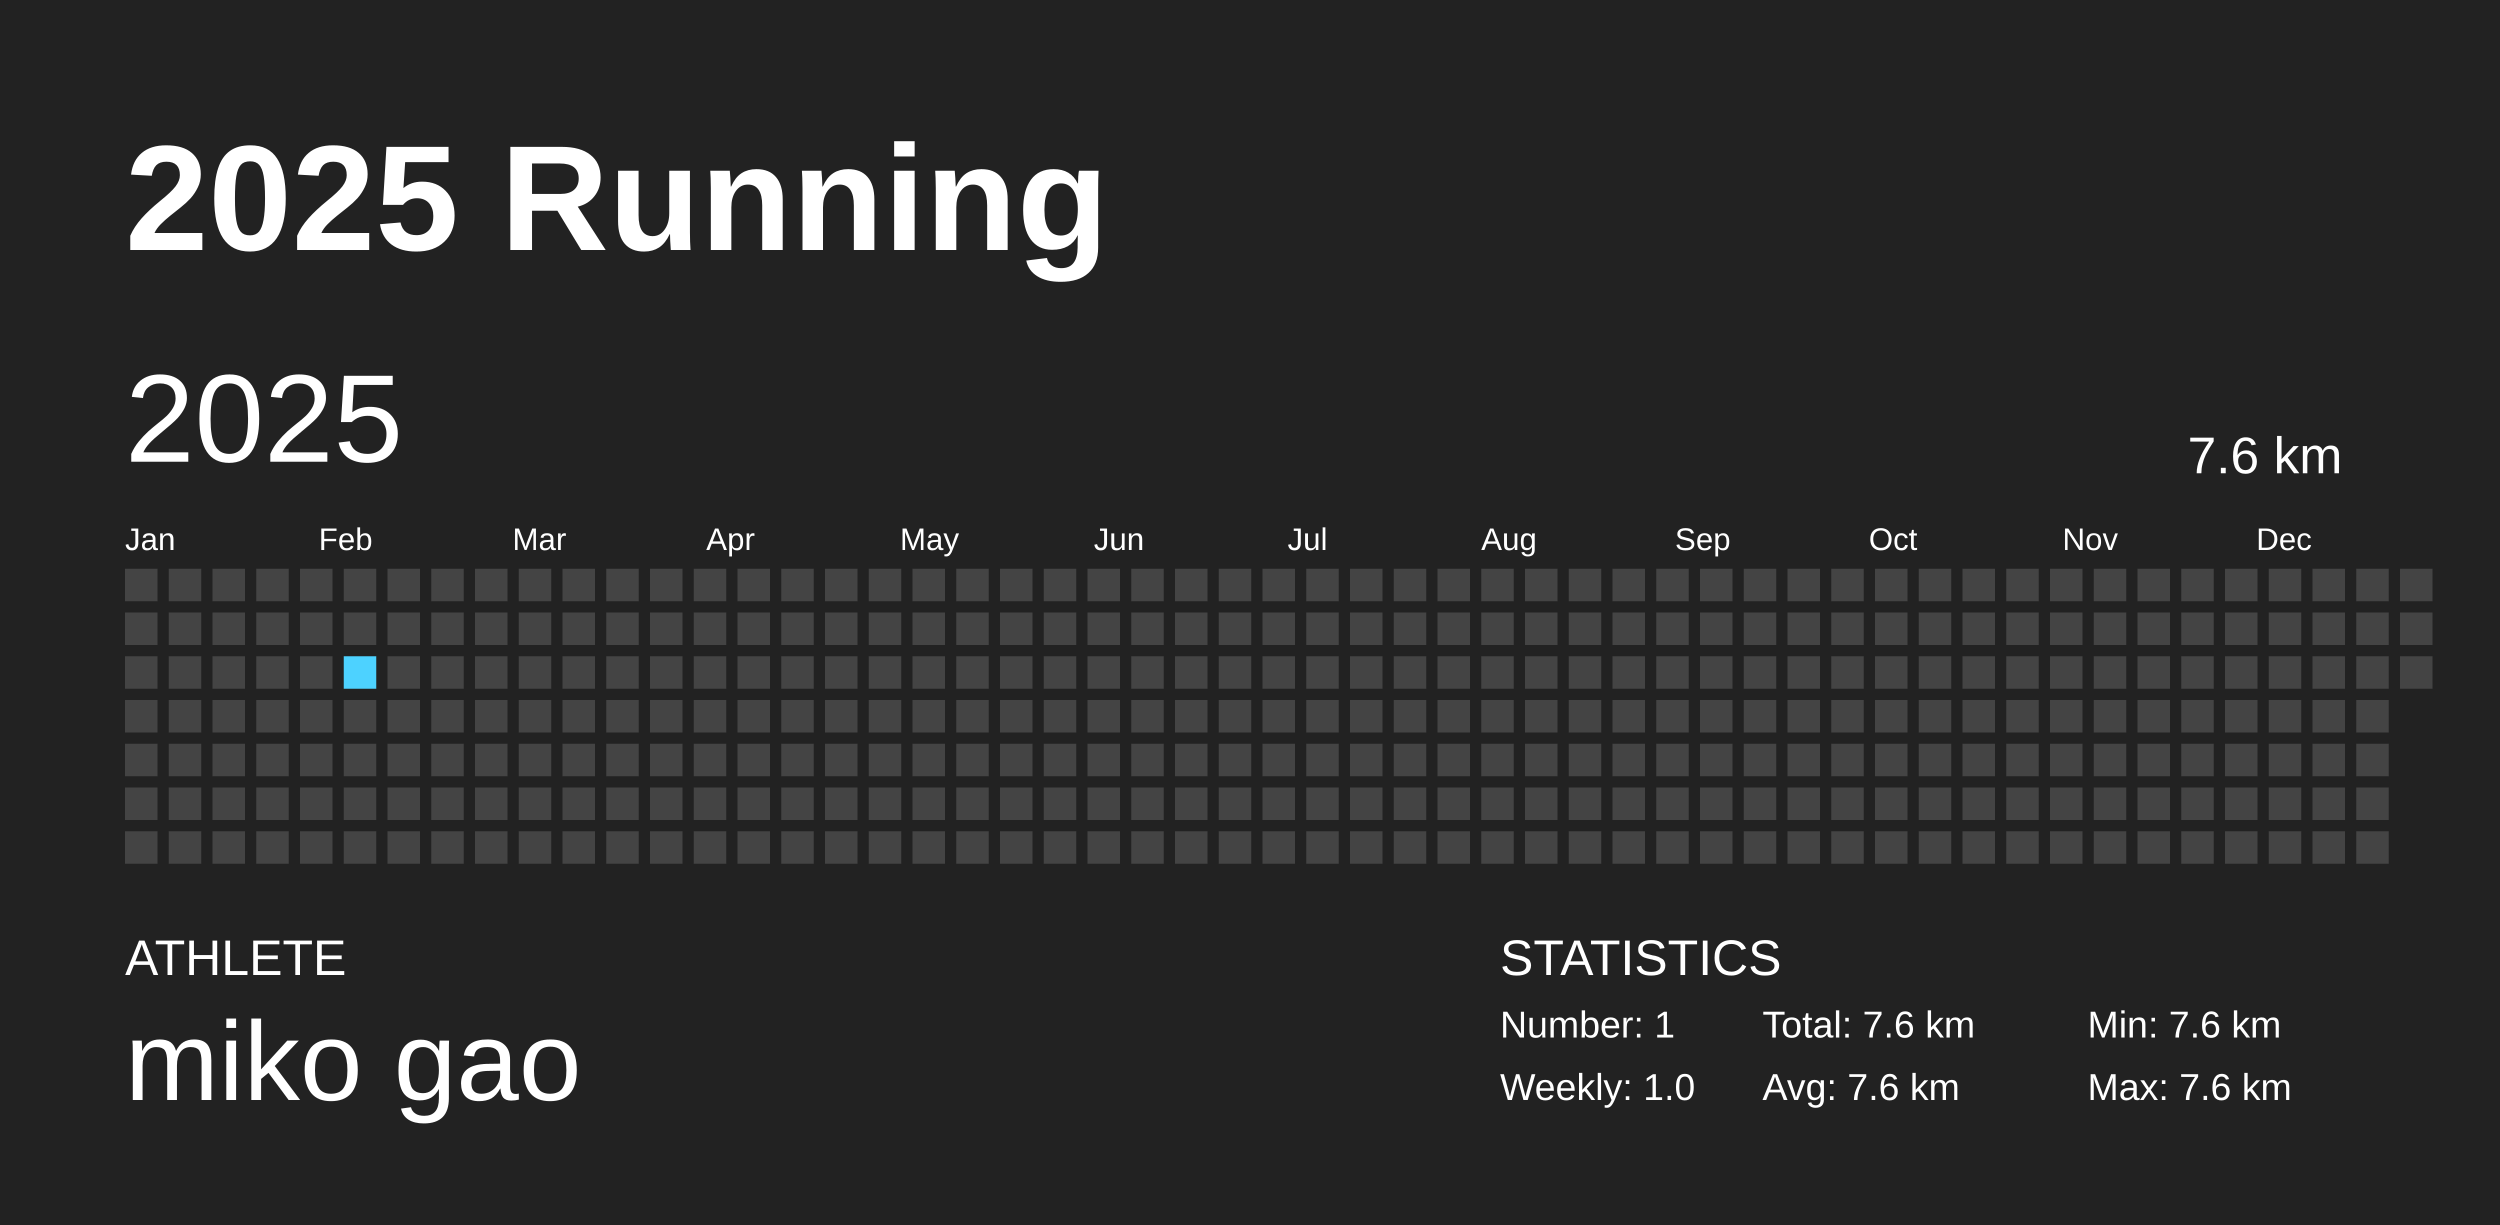
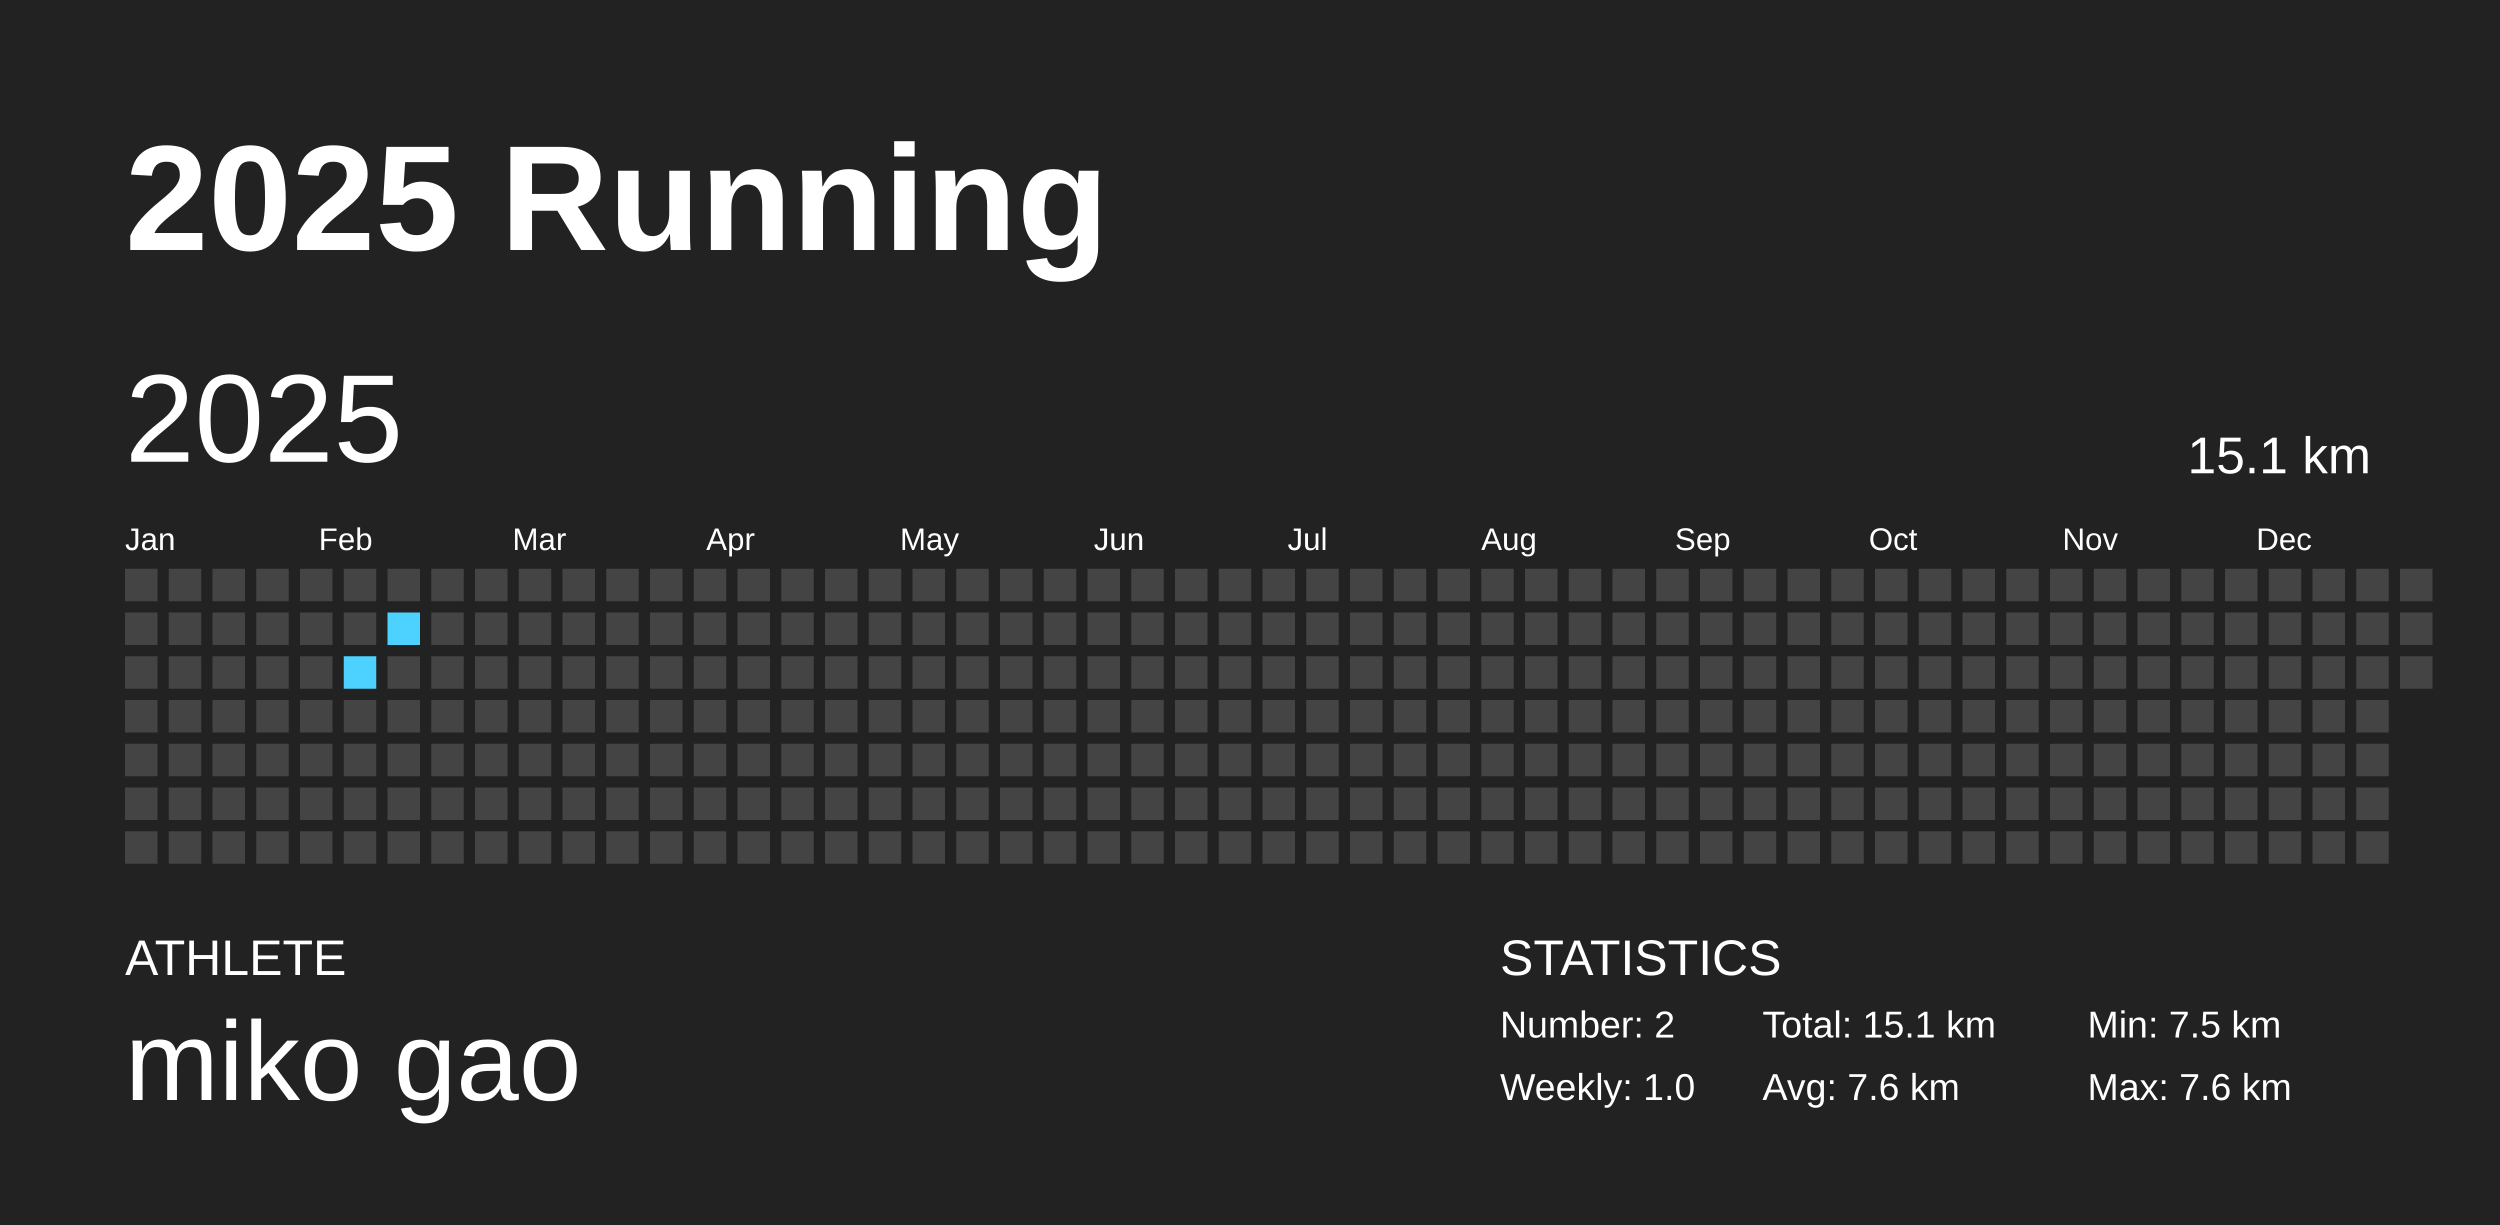
<svg xmlns="http://www.w3.org/2000/svg" baseProfile="full" height="98mm" version="1.1" viewBox="0,0,200,98" width="200mm">
  <defs />
  <rect fill="#222222" height="98" width="200" x="0" y="0" />
  <text fill="#FFFFFF" style="font-size:12px; font-family:Arial; font-weight:bold;" x="10" y="20">2025 Running</text>
  <text fill="#FFFFFF" style="font-size:4px; font-family:Arial" x="10" y="78">ATHLETE</text>
  <text fill="#FFFFFF" style="font-size:9px; font-family:Arial" x="10" y="88">miko gao</text>
  <text fill="#FFFFFF" style="font-size:4px; font-family:Arial" x="120" y="78">STATISTICS</text>
-   <text fill="#FFFFFF" style="font-size:3px; font-family:Arial" x="120" y="83">Number: 1</text>
+   <text fill="#FFFFFF" style="font-size:3px; font-family:Arial" x="120" y="83">Number: 2</text>
  <text fill="#FFFFFF" style="font-size:3px; font-family:Arial" x="120" y="88">Weekly: 1.0</text>
-   <text fill="#FFFFFF" style="font-size:3px; font-family:Arial" x="141" y="83">Total: 7.6 km</text>
+   <text fill="#FFFFFF" style="font-size:3px; font-family:Arial" x="141" y="83">Total: 15.1 km</text>
  <text fill="#FFFFFF" style="font-size:3px; font-family:Arial" x="141" y="88">Avg: 7.6 km</text>
-   <text fill="#FFFFFF" style="font-size:3px; font-family:Arial" x="167" y="83">Min: 7.6 km</text>
+   <text fill="#FFFFFF" style="font-size:3px; font-family:Arial" x="167" y="83">Min: 7.5 km</text>
  <text fill="#FFFFFF" style="font-size:3px; font-family:Arial" x="167" y="88">Max: 7.6 km</text>
  <text dominant-baseline="hanging" fill="#FFFFFF" style="font-size:10.0px; font-family:Arial;" x="10" y="30">2025</text>
-   <text dominant-baseline="hanging" fill="#FFFFFF" style="font-size:4.125px; font-family:Arial;" x="175" y="35">7.6 km</text>
+   <text dominant-baseline="hanging" fill="#FFFFFF" style="font-size:4.125px; font-family:Arial;" x="175" y="35">15.1 km</text>
  <text fill="#FFFFFF" style="font-size:2.5px; font-family:Arial" x="10.0" y="44">Jan</text>
  <text fill="#FFFFFF" style="font-size:2.5px; font-family:Arial" x="25.5" y="44">Feb</text>
  <text fill="#FFFFFF" style="font-size:2.5px; font-family:Arial" x="41.0" y="44">Mar</text>
  <text fill="#FFFFFF" style="font-size:2.5px; font-family:Arial" x="56.5" y="44">Apr</text>
  <text fill="#FFFFFF" style="font-size:2.5px; font-family:Arial" x="72.0" y="44">May</text>
  <text fill="#FFFFFF" style="font-size:2.5px; font-family:Arial" x="87.5" y="44">Jun</text>
  <text fill="#FFFFFF" style="font-size:2.5px; font-family:Arial" x="103.0" y="44">Jul</text>
  <text fill="#FFFFFF" style="font-size:2.5px; font-family:Arial" x="118.5" y="44">Aug</text>
  <text fill="#FFFFFF" style="font-size:2.5px; font-family:Arial" x="134.0" y="44">Sep</text>
  <text fill="#FFFFFF" style="font-size:2.5px; font-family:Arial" x="149.5" y="44">Oct</text>
  <text fill="#FFFFFF" style="font-size:2.5px; font-family:Arial" x="165.0" y="44">Nov</text>
  <text fill="#FFFFFF" style="font-size:2.5px; font-family:Arial" x="180.5" y="44">Dec</text>
  <rect fill="#444444" height="2.6" width="2.6" x="10.0" y="45.5" />
  <rect fill="#444444" height="2.6" width="2.6" x="10.0" y="49.0" />
  <rect fill="#444444" height="2.6" width="2.6" x="10.0" y="52.5" />
  <rect fill="#444444" height="2.6" width="2.6" x="10.0" y="56.0" />
  <rect fill="#444444" height="2.6" width="2.6" x="10.0" y="59.5" />
  <rect fill="#444444" height="2.6" width="2.6" x="10.0" y="63.0" />
  <rect fill="#444444" height="2.6" width="2.6" x="10.0" y="66.5" />
  <rect fill="#444444" height="2.6" width="2.6" x="13.5" y="45.5" />
  <rect fill="#444444" height="2.6" width="2.6" x="13.5" y="49.0" />
  <rect fill="#444444" height="2.6" width="2.6" x="13.5" y="52.5" />
  <rect fill="#444444" height="2.6" width="2.6" x="13.5" y="56.0" />
  <rect fill="#444444" height="2.6" width="2.6" x="13.5" y="59.5" />
  <rect fill="#444444" height="2.6" width="2.6" x="13.5" y="63.0" />
  <rect fill="#444444" height="2.6" width="2.6" x="13.5" y="66.5" />
  <rect fill="#444444" height="2.6" width="2.6" x="17.0" y="45.5" />
  <rect fill="#444444" height="2.6" width="2.6" x="17.0" y="49.0" />
  <rect fill="#444444" height="2.6" width="2.6" x="17.0" y="52.5" />
  <rect fill="#444444" height="2.6" width="2.6" x="17.0" y="56.0" />
  <rect fill="#444444" height="2.6" width="2.6" x="17.0" y="59.5" />
  <rect fill="#444444" height="2.6" width="2.6" x="17.0" y="63.0" />
  <rect fill="#444444" height="2.6" width="2.6" x="17.0" y="66.5" />
  <rect fill="#444444" height="2.6" width="2.6" x="20.5" y="45.5" />
  <rect fill="#444444" height="2.6" width="2.6" x="20.5" y="49.0" />
  <rect fill="#444444" height="2.6" width="2.6" x="20.5" y="52.5" />
  <rect fill="#444444" height="2.6" width="2.6" x="20.5" y="56.0" />
  <rect fill="#444444" height="2.6" width="2.6" x="20.5" y="59.5" />
  <rect fill="#444444" height="2.6" width="2.6" x="20.5" y="63.0" />
  <rect fill="#444444" height="2.6" width="2.6" x="20.5" y="66.5" />
  <rect fill="#444444" height="2.6" width="2.6" x="24.0" y="45.5" />
  <rect fill="#444444" height="2.6" width="2.6" x="24.0" y="49.0" />
  <rect fill="#444444" height="2.6" width="2.6" x="24.0" y="52.5" />
  <rect fill="#444444" height="2.6" width="2.6" x="24.0" y="56.0" />
  <rect fill="#444444" height="2.6" width="2.6" x="24.0" y="59.5" />
  <rect fill="#444444" height="2.6" width="2.6" x="24.0" y="63.0" />
  <rect fill="#444444" height="2.6" width="2.6" x="24.0" y="66.5" />
  <rect fill="#444444" height="2.6" width="2.6" x="27.5" y="45.5" />
  <rect fill="#444444" height="2.6" width="2.6" x="27.5" y="49.0" />
-   <rect fill="#4DD2FF" height="2.6" width="2.6" x="27.5" y="52.5" />
+   <rect fill="#4dd2ff" height="2.6" width="2.6" x="27.5" y="52.5" />
  <rect fill="#444444" height="2.6" width="2.6" x="27.5" y="56.0" />
  <rect fill="#444444" height="2.6" width="2.6" x="27.5" y="59.5" />
  <rect fill="#444444" height="2.6" width="2.6" x="27.5" y="63.0" />
  <rect fill="#444444" height="2.6" width="2.6" x="27.5" y="66.5" />
  <rect fill="#444444" height="2.6" width="2.6" x="31.0" y="45.5" />
-   <rect fill="#444444" height="2.6" width="2.6" x="31.0" y="49.0" />
+   <rect fill="#4dd2ff" height="2.6" width="2.6" x="31.0" y="49.0" />
  <rect fill="#444444" height="2.6" width="2.6" x="31.0" y="52.5" />
  <rect fill="#444444" height="2.6" width="2.6" x="31.0" y="56.0" />
  <rect fill="#444444" height="2.6" width="2.6" x="31.0" y="59.5" />
  <rect fill="#444444" height="2.6" width="2.6" x="31.0" y="63.0" />
  <rect fill="#444444" height="2.6" width="2.6" x="31.0" y="66.5" />
  <rect fill="#444444" height="2.6" width="2.6" x="34.5" y="45.5" />
  <rect fill="#444444" height="2.6" width="2.6" x="34.5" y="49.0" />
  <rect fill="#444444" height="2.6" width="2.6" x="34.5" y="52.5" />
  <rect fill="#444444" height="2.6" width="2.6" x="34.5" y="56.0" />
  <rect fill="#444444" height="2.6" width="2.6" x="34.5" y="59.5" />
  <rect fill="#444444" height="2.6" width="2.6" x="34.5" y="63.0" />
  <rect fill="#444444" height="2.6" width="2.6" x="34.5" y="66.5" />
  <rect fill="#444444" height="2.6" width="2.6" x="38.0" y="45.5" />
  <rect fill="#444444" height="2.6" width="2.6" x="38.0" y="49.0" />
  <rect fill="#444444" height="2.6" width="2.6" x="38.0" y="52.5" />
  <rect fill="#444444" height="2.6" width="2.6" x="38.0" y="56.0" />
  <rect fill="#444444" height="2.6" width="2.6" x="38.0" y="59.5" />
  <rect fill="#444444" height="2.6" width="2.6" x="38.0" y="63.0" />
  <rect fill="#444444" height="2.6" width="2.6" x="38.0" y="66.5" />
  <rect fill="#444444" height="2.6" width="2.6" x="41.5" y="45.5" />
  <rect fill="#444444" height="2.6" width="2.6" x="41.5" y="49.0" />
  <rect fill="#444444" height="2.6" width="2.6" x="41.5" y="52.5" />
  <rect fill="#444444" height="2.6" width="2.6" x="41.5" y="56.0" />
  <rect fill="#444444" height="2.6" width="2.6" x="41.5" y="59.5" />
  <rect fill="#444444" height="2.6" width="2.6" x="41.5" y="63.0" />
  <rect fill="#444444" height="2.6" width="2.6" x="41.5" y="66.5" />
  <rect fill="#444444" height="2.6" width="2.6" x="45.0" y="45.5" />
  <rect fill="#444444" height="2.6" width="2.6" x="45.0" y="49.0" />
  <rect fill="#444444" height="2.6" width="2.6" x="45.0" y="52.5" />
  <rect fill="#444444" height="2.6" width="2.6" x="45.0" y="56.0" />
  <rect fill="#444444" height="2.6" width="2.6" x="45.0" y="59.5" />
  <rect fill="#444444" height="2.6" width="2.6" x="45.0" y="63.0" />
  <rect fill="#444444" height="2.6" width="2.6" x="45.0" y="66.5" />
  <rect fill="#444444" height="2.6" width="2.6" x="48.5" y="45.5" />
  <rect fill="#444444" height="2.6" width="2.6" x="48.5" y="49.0" />
  <rect fill="#444444" height="2.6" width="2.6" x="48.5" y="52.5" />
  <rect fill="#444444" height="2.6" width="2.6" x="48.5" y="56.0" />
  <rect fill="#444444" height="2.6" width="2.6" x="48.5" y="59.5" />
  <rect fill="#444444" height="2.6" width="2.6" x="48.5" y="63.0" />
  <rect fill="#444444" height="2.6" width="2.6" x="48.5" y="66.5" />
  <rect fill="#444444" height="2.6" width="2.6" x="52.0" y="45.5" />
  <rect fill="#444444" height="2.6" width="2.6" x="52.0" y="49.0" />
  <rect fill="#444444" height="2.6" width="2.6" x="52.0" y="52.5" />
  <rect fill="#444444" height="2.6" width="2.6" x="52.0" y="56.0" />
  <rect fill="#444444" height="2.6" width="2.6" x="52.0" y="59.5" />
  <rect fill="#444444" height="2.6" width="2.6" x="52.0" y="63.0" />
  <rect fill="#444444" height="2.6" width="2.6" x="52.0" y="66.5" />
  <rect fill="#444444" height="2.6" width="2.6" x="55.5" y="45.5" />
  <rect fill="#444444" height="2.6" width="2.6" x="55.5" y="49.0" />
  <rect fill="#444444" height="2.6" width="2.6" x="55.5" y="52.5" />
  <rect fill="#444444" height="2.6" width="2.6" x="55.5" y="56.0" />
  <rect fill="#444444" height="2.6" width="2.6" x="55.5" y="59.5" />
  <rect fill="#444444" height="2.6" width="2.6" x="55.5" y="63.0" />
  <rect fill="#444444" height="2.6" width="2.6" x="55.5" y="66.5" />
  <rect fill="#444444" height="2.6" width="2.6" x="59.0" y="45.5" />
  <rect fill="#444444" height="2.6" width="2.6" x="59.0" y="49.0" />
  <rect fill="#444444" height="2.6" width="2.6" x="59.0" y="52.5" />
  <rect fill="#444444" height="2.6" width="2.6" x="59.0" y="56.0" />
  <rect fill="#444444" height="2.6" width="2.6" x="59.0" y="59.5" />
  <rect fill="#444444" height="2.6" width="2.6" x="59.0" y="63.0" />
  <rect fill="#444444" height="2.6" width="2.6" x="59.0" y="66.5" />
  <rect fill="#444444" height="2.6" width="2.6" x="62.5" y="45.5" />
  <rect fill="#444444" height="2.6" width="2.6" x="62.5" y="49.0" />
  <rect fill="#444444" height="2.6" width="2.6" x="62.5" y="52.5" />
  <rect fill="#444444" height="2.6" width="2.6" x="62.5" y="56.0" />
  <rect fill="#444444" height="2.6" width="2.6" x="62.5" y="59.5" />
  <rect fill="#444444" height="2.6" width="2.6" x="62.5" y="63.0" />
  <rect fill="#444444" height="2.6" width="2.6" x="62.5" y="66.5" />
  <rect fill="#444444" height="2.6" width="2.6" x="66.0" y="45.5" />
  <rect fill="#444444" height="2.6" width="2.6" x="66.0" y="49.0" />
  <rect fill="#444444" height="2.6" width="2.6" x="66.0" y="52.5" />
  <rect fill="#444444" height="2.6" width="2.6" x="66.0" y="56.0" />
  <rect fill="#444444" height="2.6" width="2.6" x="66.0" y="59.5" />
  <rect fill="#444444" height="2.6" width="2.6" x="66.0" y="63.0" />
  <rect fill="#444444" height="2.6" width="2.6" x="66.0" y="66.5" />
  <rect fill="#444444" height="2.6" width="2.6" x="69.5" y="45.5" />
  <rect fill="#444444" height="2.6" width="2.6" x="69.5" y="49.0" />
  <rect fill="#444444" height="2.6" width="2.6" x="69.5" y="52.5" />
  <rect fill="#444444" height="2.6" width="2.6" x="69.5" y="56.0" />
  <rect fill="#444444" height="2.6" width="2.6" x="69.5" y="59.5" />
  <rect fill="#444444" height="2.6" width="2.6" x="69.5" y="63.0" />
  <rect fill="#444444" height="2.6" width="2.6" x="69.5" y="66.5" />
  <rect fill="#444444" height="2.6" width="2.6" x="73.0" y="45.5" />
  <rect fill="#444444" height="2.6" width="2.6" x="73.0" y="49.0" />
  <rect fill="#444444" height="2.6" width="2.6" x="73.0" y="52.5" />
  <rect fill="#444444" height="2.6" width="2.6" x="73.0" y="56.0" />
  <rect fill="#444444" height="2.6" width="2.6" x="73.0" y="59.5" />
  <rect fill="#444444" height="2.6" width="2.6" x="73.0" y="63.0" />
  <rect fill="#444444" height="2.6" width="2.6" x="73.0" y="66.5" />
  <rect fill="#444444" height="2.6" width="2.6" x="76.5" y="45.5" />
  <rect fill="#444444" height="2.6" width="2.6" x="76.5" y="49.0" />
  <rect fill="#444444" height="2.6" width="2.6" x="76.5" y="52.5" />
  <rect fill="#444444" height="2.6" width="2.6" x="76.5" y="56.0" />
  <rect fill="#444444" height="2.6" width="2.6" x="76.5" y="59.5" />
  <rect fill="#444444" height="2.6" width="2.6" x="76.5" y="63.0" />
  <rect fill="#444444" height="2.6" width="2.6" x="76.5" y="66.5" />
  <rect fill="#444444" height="2.6" width="2.6" x="80.0" y="45.5" />
  <rect fill="#444444" height="2.6" width="2.6" x="80.0" y="49.0" />
  <rect fill="#444444" height="2.6" width="2.6" x="80.0" y="52.5" />
  <rect fill="#444444" height="2.6" width="2.6" x="80.0" y="56.0" />
  <rect fill="#444444" height="2.6" width="2.6" x="80.0" y="59.5" />
  <rect fill="#444444" height="2.6" width="2.6" x="80.0" y="63.0" />
  <rect fill="#444444" height="2.6" width="2.6" x="80.0" y="66.5" />
  <rect fill="#444444" height="2.6" width="2.6" x="83.5" y="45.5" />
  <rect fill="#444444" height="2.6" width="2.6" x="83.5" y="49.0" />
  <rect fill="#444444" height="2.6" width="2.6" x="83.5" y="52.5" />
  <rect fill="#444444" height="2.6" width="2.6" x="83.5" y="56.0" />
  <rect fill="#444444" height="2.6" width="2.6" x="83.5" y="59.5" />
  <rect fill="#444444" height="2.6" width="2.6" x="83.5" y="63.0" />
  <rect fill="#444444" height="2.6" width="2.6" x="83.5" y="66.5" />
  <rect fill="#444444" height="2.6" width="2.6" x="87.0" y="45.5" />
  <rect fill="#444444" height="2.6" width="2.6" x="87.0" y="49.0" />
  <rect fill="#444444" height="2.6" width="2.6" x="87.0" y="52.5" />
  <rect fill="#444444" height="2.6" width="2.6" x="87.0" y="56.0" />
  <rect fill="#444444" height="2.6" width="2.6" x="87.0" y="59.5" />
  <rect fill="#444444" height="2.6" width="2.6" x="87.0" y="63.0" />
  <rect fill="#444444" height="2.6" width="2.6" x="87.0" y="66.5" />
  <rect fill="#444444" height="2.6" width="2.6" x="90.5" y="45.5" />
  <rect fill="#444444" height="2.6" width="2.6" x="90.5" y="49.0" />
  <rect fill="#444444" height="2.6" width="2.6" x="90.5" y="52.5" />
  <rect fill="#444444" height="2.6" width="2.6" x="90.5" y="56.0" />
  <rect fill="#444444" height="2.6" width="2.6" x="90.5" y="59.5" />
  <rect fill="#444444" height="2.6" width="2.6" x="90.5" y="63.0" />
  <rect fill="#444444" height="2.6" width="2.6" x="90.5" y="66.5" />
  <rect fill="#444444" height="2.6" width="2.6" x="94.0" y="45.5" />
  <rect fill="#444444" height="2.6" width="2.6" x="94.0" y="49.0" />
  <rect fill="#444444" height="2.6" width="2.6" x="94.0" y="52.5" />
  <rect fill="#444444" height="2.6" width="2.6" x="94.0" y="56.0" />
  <rect fill="#444444" height="2.6" width="2.6" x="94.0" y="59.5" />
  <rect fill="#444444" height="2.6" width="2.6" x="94.0" y="63.0" />
  <rect fill="#444444" height="2.6" width="2.6" x="94.0" y="66.5" />
  <rect fill="#444444" height="2.6" width="2.6" x="97.5" y="45.5" />
  <rect fill="#444444" height="2.6" width="2.6" x="97.5" y="49.0" />
  <rect fill="#444444" height="2.6" width="2.6" x="97.5" y="52.5" />
  <rect fill="#444444" height="2.6" width="2.6" x="97.5" y="56.0" />
  <rect fill="#444444" height="2.6" width="2.6" x="97.5" y="59.5" />
  <rect fill="#444444" height="2.6" width="2.6" x="97.5" y="63.0" />
  <rect fill="#444444" height="2.6" width="2.6" x="97.5" y="66.5" />
  <rect fill="#444444" height="2.6" width="2.6" x="101.0" y="45.5" />
  <rect fill="#444444" height="2.6" width="2.6" x="101.0" y="49.0" />
  <rect fill="#444444" height="2.6" width="2.6" x="101.0" y="52.5" />
  <rect fill="#444444" height="2.6" width="2.6" x="101.0" y="56.0" />
  <rect fill="#444444" height="2.6" width="2.6" x="101.0" y="59.5" />
  <rect fill="#444444" height="2.6" width="2.6" x="101.0" y="63.0" />
  <rect fill="#444444" height="2.6" width="2.6" x="101.0" y="66.5" />
  <rect fill="#444444" height="2.6" width="2.6" x="104.5" y="45.5" />
  <rect fill="#444444" height="2.6" width="2.6" x="104.5" y="49.0" />
  <rect fill="#444444" height="2.6" width="2.6" x="104.5" y="52.5" />
  <rect fill="#444444" height="2.6" width="2.6" x="104.5" y="56.0" />
  <rect fill="#444444" height="2.6" width="2.6" x="104.5" y="59.5" />
  <rect fill="#444444" height="2.6" width="2.6" x="104.5" y="63.0" />
  <rect fill="#444444" height="2.6" width="2.6" x="104.5" y="66.5" />
  <rect fill="#444444" height="2.6" width="2.6" x="108.0" y="45.5" />
  <rect fill="#444444" height="2.6" width="2.6" x="108.0" y="49.0" />
  <rect fill="#444444" height="2.6" width="2.6" x="108.0" y="52.5" />
  <rect fill="#444444" height="2.6" width="2.6" x="108.0" y="56.0" />
  <rect fill="#444444" height="2.6" width="2.6" x="108.0" y="59.5" />
  <rect fill="#444444" height="2.6" width="2.6" x="108.0" y="63.0" />
  <rect fill="#444444" height="2.6" width="2.6" x="108.0" y="66.5" />
  <rect fill="#444444" height="2.6" width="2.6" x="111.5" y="45.5" />
  <rect fill="#444444" height="2.6" width="2.6" x="111.5" y="49.0" />
  <rect fill="#444444" height="2.6" width="2.6" x="111.5" y="52.5" />
  <rect fill="#444444" height="2.6" width="2.6" x="111.5" y="56.0" />
  <rect fill="#444444" height="2.6" width="2.6" x="111.5" y="59.5" />
  <rect fill="#444444" height="2.6" width="2.6" x="111.5" y="63.0" />
  <rect fill="#444444" height="2.6" width="2.6" x="111.5" y="66.5" />
  <rect fill="#444444" height="2.6" width="2.6" x="115.0" y="45.5" />
  <rect fill="#444444" height="2.6" width="2.6" x="115.0" y="49.0" />
  <rect fill="#444444" height="2.6" width="2.6" x="115.0" y="52.5" />
  <rect fill="#444444" height="2.6" width="2.6" x="115.0" y="56.0" />
  <rect fill="#444444" height="2.6" width="2.6" x="115.0" y="59.5" />
  <rect fill="#444444" height="2.6" width="2.6" x="115.0" y="63.0" />
  <rect fill="#444444" height="2.6" width="2.6" x="115.0" y="66.5" />
  <rect fill="#444444" height="2.6" width="2.6" x="118.5" y="45.5" />
  <rect fill="#444444" height="2.6" width="2.6" x="118.5" y="49.0" />
  <rect fill="#444444" height="2.6" width="2.6" x="118.5" y="52.5" />
  <rect fill="#444444" height="2.6" width="2.6" x="118.5" y="56.0" />
  <rect fill="#444444" height="2.6" width="2.6" x="118.5" y="59.5" />
  <rect fill="#444444" height="2.6" width="2.6" x="118.5" y="63.0" />
  <rect fill="#444444" height="2.6" width="2.6" x="118.5" y="66.5" />
  <rect fill="#444444" height="2.6" width="2.6" x="122.0" y="45.5" />
  <rect fill="#444444" height="2.6" width="2.6" x="122.0" y="49.0" />
  <rect fill="#444444" height="2.6" width="2.6" x="122.0" y="52.5" />
  <rect fill="#444444" height="2.6" width="2.6" x="122.0" y="56.0" />
  <rect fill="#444444" height="2.6" width="2.6" x="122.0" y="59.5" />
  <rect fill="#444444" height="2.6" width="2.6" x="122.0" y="63.0" />
  <rect fill="#444444" height="2.6" width="2.6" x="122.0" y="66.5" />
  <rect fill="#444444" height="2.6" width="2.6" x="125.5" y="45.5" />
  <rect fill="#444444" height="2.6" width="2.6" x="125.5" y="49.0" />
  <rect fill="#444444" height="2.6" width="2.6" x="125.5" y="52.5" />
  <rect fill="#444444" height="2.6" width="2.6" x="125.5" y="56.0" />
  <rect fill="#444444" height="2.6" width="2.6" x="125.5" y="59.5" />
  <rect fill="#444444" height="2.6" width="2.6" x="125.5" y="63.0" />
  <rect fill="#444444" height="2.6" width="2.6" x="125.5" y="66.5" />
  <rect fill="#444444" height="2.6" width="2.6" x="129.0" y="45.5" />
  <rect fill="#444444" height="2.6" width="2.6" x="129.0" y="49.0" />
  <rect fill="#444444" height="2.6" width="2.6" x="129.0" y="52.5" />
  <rect fill="#444444" height="2.6" width="2.6" x="129.0" y="56.0" />
  <rect fill="#444444" height="2.6" width="2.6" x="129.0" y="59.5" />
  <rect fill="#444444" height="2.6" width="2.6" x="129.0" y="63.0" />
  <rect fill="#444444" height="2.6" width="2.6" x="129.0" y="66.5" />
  <rect fill="#444444" height="2.6" width="2.6" x="132.5" y="45.5" />
  <rect fill="#444444" height="2.6" width="2.6" x="132.5" y="49.0" />
  <rect fill="#444444" height="2.6" width="2.6" x="132.5" y="52.5" />
  <rect fill="#444444" height="2.6" width="2.6" x="132.5" y="56.0" />
  <rect fill="#444444" height="2.6" width="2.6" x="132.5" y="59.5" />
  <rect fill="#444444" height="2.6" width="2.6" x="132.5" y="63.0" />
  <rect fill="#444444" height="2.6" width="2.6" x="132.5" y="66.5" />
  <rect fill="#444444" height="2.6" width="2.6" x="136.0" y="45.5" />
  <rect fill="#444444" height="2.6" width="2.6" x="136.0" y="49.0" />
  <rect fill="#444444" height="2.6" width="2.6" x="136.0" y="52.5" />
  <rect fill="#444444" height="2.6" width="2.6" x="136.0" y="56.0" />
  <rect fill="#444444" height="2.6" width="2.6" x="136.0" y="59.5" />
  <rect fill="#444444" height="2.6" width="2.6" x="136.0" y="63.0" />
  <rect fill="#444444" height="2.6" width="2.6" x="136.0" y="66.5" />
  <rect fill="#444444" height="2.6" width="2.6" x="139.5" y="45.5" />
  <rect fill="#444444" height="2.6" width="2.6" x="139.5" y="49.0" />
  <rect fill="#444444" height="2.6" width="2.6" x="139.5" y="52.5" />
  <rect fill="#444444" height="2.6" width="2.6" x="139.5" y="56.0" />
  <rect fill="#444444" height="2.6" width="2.6" x="139.5" y="59.5" />
  <rect fill="#444444" height="2.6" width="2.6" x="139.5" y="63.0" />
  <rect fill="#444444" height="2.6" width="2.6" x="139.5" y="66.5" />
  <rect fill="#444444" height="2.6" width="2.6" x="143.0" y="45.5" />
  <rect fill="#444444" height="2.6" width="2.6" x="143.0" y="49.0" />
  <rect fill="#444444" height="2.6" width="2.6" x="143.0" y="52.5" />
  <rect fill="#444444" height="2.6" width="2.6" x="143.0" y="56.0" />
  <rect fill="#444444" height="2.6" width="2.6" x="143.0" y="59.5" />
  <rect fill="#444444" height="2.6" width="2.6" x="143.0" y="63.0" />
  <rect fill="#444444" height="2.6" width="2.6" x="143.0" y="66.5" />
  <rect fill="#444444" height="2.6" width="2.6" x="146.5" y="45.5" />
  <rect fill="#444444" height="2.6" width="2.6" x="146.5" y="49.0" />
  <rect fill="#444444" height="2.6" width="2.6" x="146.5" y="52.5" />
  <rect fill="#444444" height="2.6" width="2.6" x="146.5" y="56.0" />
  <rect fill="#444444" height="2.6" width="2.6" x="146.5" y="59.5" />
  <rect fill="#444444" height="2.6" width="2.6" x="146.5" y="63.0" />
  <rect fill="#444444" height="2.6" width="2.6" x="146.5" y="66.5" />
  <rect fill="#444444" height="2.6" width="2.6" x="150.0" y="45.5" />
  <rect fill="#444444" height="2.6" width="2.6" x="150.0" y="49.0" />
  <rect fill="#444444" height="2.6" width="2.6" x="150.0" y="52.5" />
  <rect fill="#444444" height="2.6" width="2.6" x="150.0" y="56.0" />
  <rect fill="#444444" height="2.6" width="2.6" x="150.0" y="59.5" />
  <rect fill="#444444" height="2.6" width="2.6" x="150.0" y="63.0" />
  <rect fill="#444444" height="2.6" width="2.6" x="150.0" y="66.5" />
  <rect fill="#444444" height="2.6" width="2.6" x="153.5" y="45.5" />
  <rect fill="#444444" height="2.6" width="2.6" x="153.5" y="49.0" />
  <rect fill="#444444" height="2.6" width="2.6" x="153.5" y="52.5" />
  <rect fill="#444444" height="2.6" width="2.6" x="153.5" y="56.0" />
  <rect fill="#444444" height="2.6" width="2.6" x="153.5" y="59.5" />
  <rect fill="#444444" height="2.6" width="2.6" x="153.5" y="63.0" />
  <rect fill="#444444" height="2.6" width="2.6" x="153.5" y="66.5" />
  <rect fill="#444444" height="2.6" width="2.6" x="157.0" y="45.5" />
  <rect fill="#444444" height="2.6" width="2.6" x="157.0" y="49.0" />
  <rect fill="#444444" height="2.6" width="2.6" x="157.0" y="52.5" />
  <rect fill="#444444" height="2.6" width="2.6" x="157.0" y="56.0" />
  <rect fill="#444444" height="2.6" width="2.6" x="157.0" y="59.5" />
  <rect fill="#444444" height="2.6" width="2.6" x="157.0" y="63.0" />
  <rect fill="#444444" height="2.6" width="2.6" x="157.0" y="66.5" />
  <rect fill="#444444" height="2.6" width="2.6" x="160.5" y="45.5" />
  <rect fill="#444444" height="2.6" width="2.6" x="160.5" y="49.0" />
  <rect fill="#444444" height="2.6" width="2.6" x="160.5" y="52.5" />
  <rect fill="#444444" height="2.6" width="2.6" x="160.5" y="56.0" />
  <rect fill="#444444" height="2.6" width="2.6" x="160.5" y="59.5" />
  <rect fill="#444444" height="2.6" width="2.6" x="160.5" y="63.0" />
  <rect fill="#444444" height="2.6" width="2.6" x="160.5" y="66.5" />
  <rect fill="#444444" height="2.6" width="2.6" x="164.0" y="45.5" />
  <rect fill="#444444" height="2.6" width="2.6" x="164.0" y="49.0" />
  <rect fill="#444444" height="2.6" width="2.6" x="164.0" y="52.5" />
  <rect fill="#444444" height="2.6" width="2.6" x="164.0" y="56.0" />
  <rect fill="#444444" height="2.6" width="2.6" x="164.0" y="59.5" />
  <rect fill="#444444" height="2.6" width="2.6" x="164.0" y="63.0" />
  <rect fill="#444444" height="2.6" width="2.6" x="164.0" y="66.5" />
  <rect fill="#444444" height="2.6" width="2.6" x="167.5" y="45.5" />
  <rect fill="#444444" height="2.6" width="2.6" x="167.5" y="49.0" />
  <rect fill="#444444" height="2.6" width="2.6" x="167.5" y="52.5" />
  <rect fill="#444444" height="2.6" width="2.6" x="167.5" y="56.0" />
  <rect fill="#444444" height="2.6" width="2.6" x="167.5" y="59.5" />
  <rect fill="#444444" height="2.6" width="2.6" x="167.5" y="63.0" />
  <rect fill="#444444" height="2.6" width="2.6" x="167.5" y="66.5" />
  <rect fill="#444444" height="2.6" width="2.6" x="171.0" y="45.5" />
  <rect fill="#444444" height="2.6" width="2.6" x="171.0" y="49.0" />
  <rect fill="#444444" height="2.6" width="2.6" x="171.0" y="52.5" />
  <rect fill="#444444" height="2.6" width="2.6" x="171.0" y="56.0" />
  <rect fill="#444444" height="2.6" width="2.6" x="171.0" y="59.5" />
  <rect fill="#444444" height="2.6" width="2.6" x="171.0" y="63.0" />
  <rect fill="#444444" height="2.6" width="2.6" x="171.0" y="66.5" />
  <rect fill="#444444" height="2.6" width="2.6" x="174.5" y="45.5" />
  <rect fill="#444444" height="2.6" width="2.6" x="174.5" y="49.0" />
  <rect fill="#444444" height="2.6" width="2.6" x="174.5" y="52.5" />
  <rect fill="#444444" height="2.6" width="2.6" x="174.5" y="56.0" />
  <rect fill="#444444" height="2.6" width="2.6" x="174.5" y="59.5" />
  <rect fill="#444444" height="2.6" width="2.6" x="174.5" y="63.0" />
  <rect fill="#444444" height="2.6" width="2.6" x="174.5" y="66.5" />
  <rect fill="#444444" height="2.6" width="2.6" x="178.0" y="45.5" />
  <rect fill="#444444" height="2.6" width="2.6" x="178.0" y="49.0" />
  <rect fill="#444444" height="2.6" width="2.6" x="178.0" y="52.5" />
  <rect fill="#444444" height="2.6" width="2.6" x="178.0" y="56.0" />
  <rect fill="#444444" height="2.6" width="2.6" x="178.0" y="59.5" />
  <rect fill="#444444" height="2.6" width="2.6" x="178.0" y="63.0" />
  <rect fill="#444444" height="2.6" width="2.6" x="178.0" y="66.5" />
  <rect fill="#444444" height="2.6" width="2.6" x="181.5" y="45.5" />
  <rect fill="#444444" height="2.6" width="2.6" x="181.5" y="49.0" />
  <rect fill="#444444" height="2.6" width="2.6" x="181.5" y="52.5" />
  <rect fill="#444444" height="2.6" width="2.6" x="181.5" y="56.0" />
  <rect fill="#444444" height="2.6" width="2.6" x="181.5" y="59.5" />
  <rect fill="#444444" height="2.6" width="2.6" x="181.5" y="63.0" />
  <rect fill="#444444" height="2.6" width="2.6" x="181.5" y="66.5" />
  <rect fill="#444444" height="2.6" width="2.6" x="185.0" y="45.5" />
  <rect fill="#444444" height="2.6" width="2.6" x="185.0" y="49.0" />
  <rect fill="#444444" height="2.6" width="2.6" x="185.0" y="52.5" />
  <rect fill="#444444" height="2.6" width="2.6" x="185.0" y="56.0" />
  <rect fill="#444444" height="2.6" width="2.6" x="185.0" y="59.5" />
  <rect fill="#444444" height="2.6" width="2.6" x="185.0" y="63.0" />
  <rect fill="#444444" height="2.6" width="2.6" x="185.0" y="66.5" />
  <rect fill="#444444" height="2.6" width="2.6" x="188.5" y="45.5" />
  <rect fill="#444444" height="2.6" width="2.6" x="188.5" y="49.0" />
  <rect fill="#444444" height="2.6" width="2.6" x="188.5" y="52.5" />
  <rect fill="#444444" height="2.6" width="2.6" x="188.5" y="56.0" />
  <rect fill="#444444" height="2.6" width="2.6" x="188.5" y="59.5" />
  <rect fill="#444444" height="2.6" width="2.6" x="188.5" y="63.0" />
  <rect fill="#444444" height="2.6" width="2.6" x="188.5" y="66.5" />
  <rect fill="#444444" height="2.6" width="2.6" x="192.0" y="45.5" />
  <rect fill="#444444" height="2.6" width="2.6" x="192.0" y="49.0" />
  <rect fill="#444444" height="2.6" width="2.6" x="192.0" y="52.5" />
</svg>
